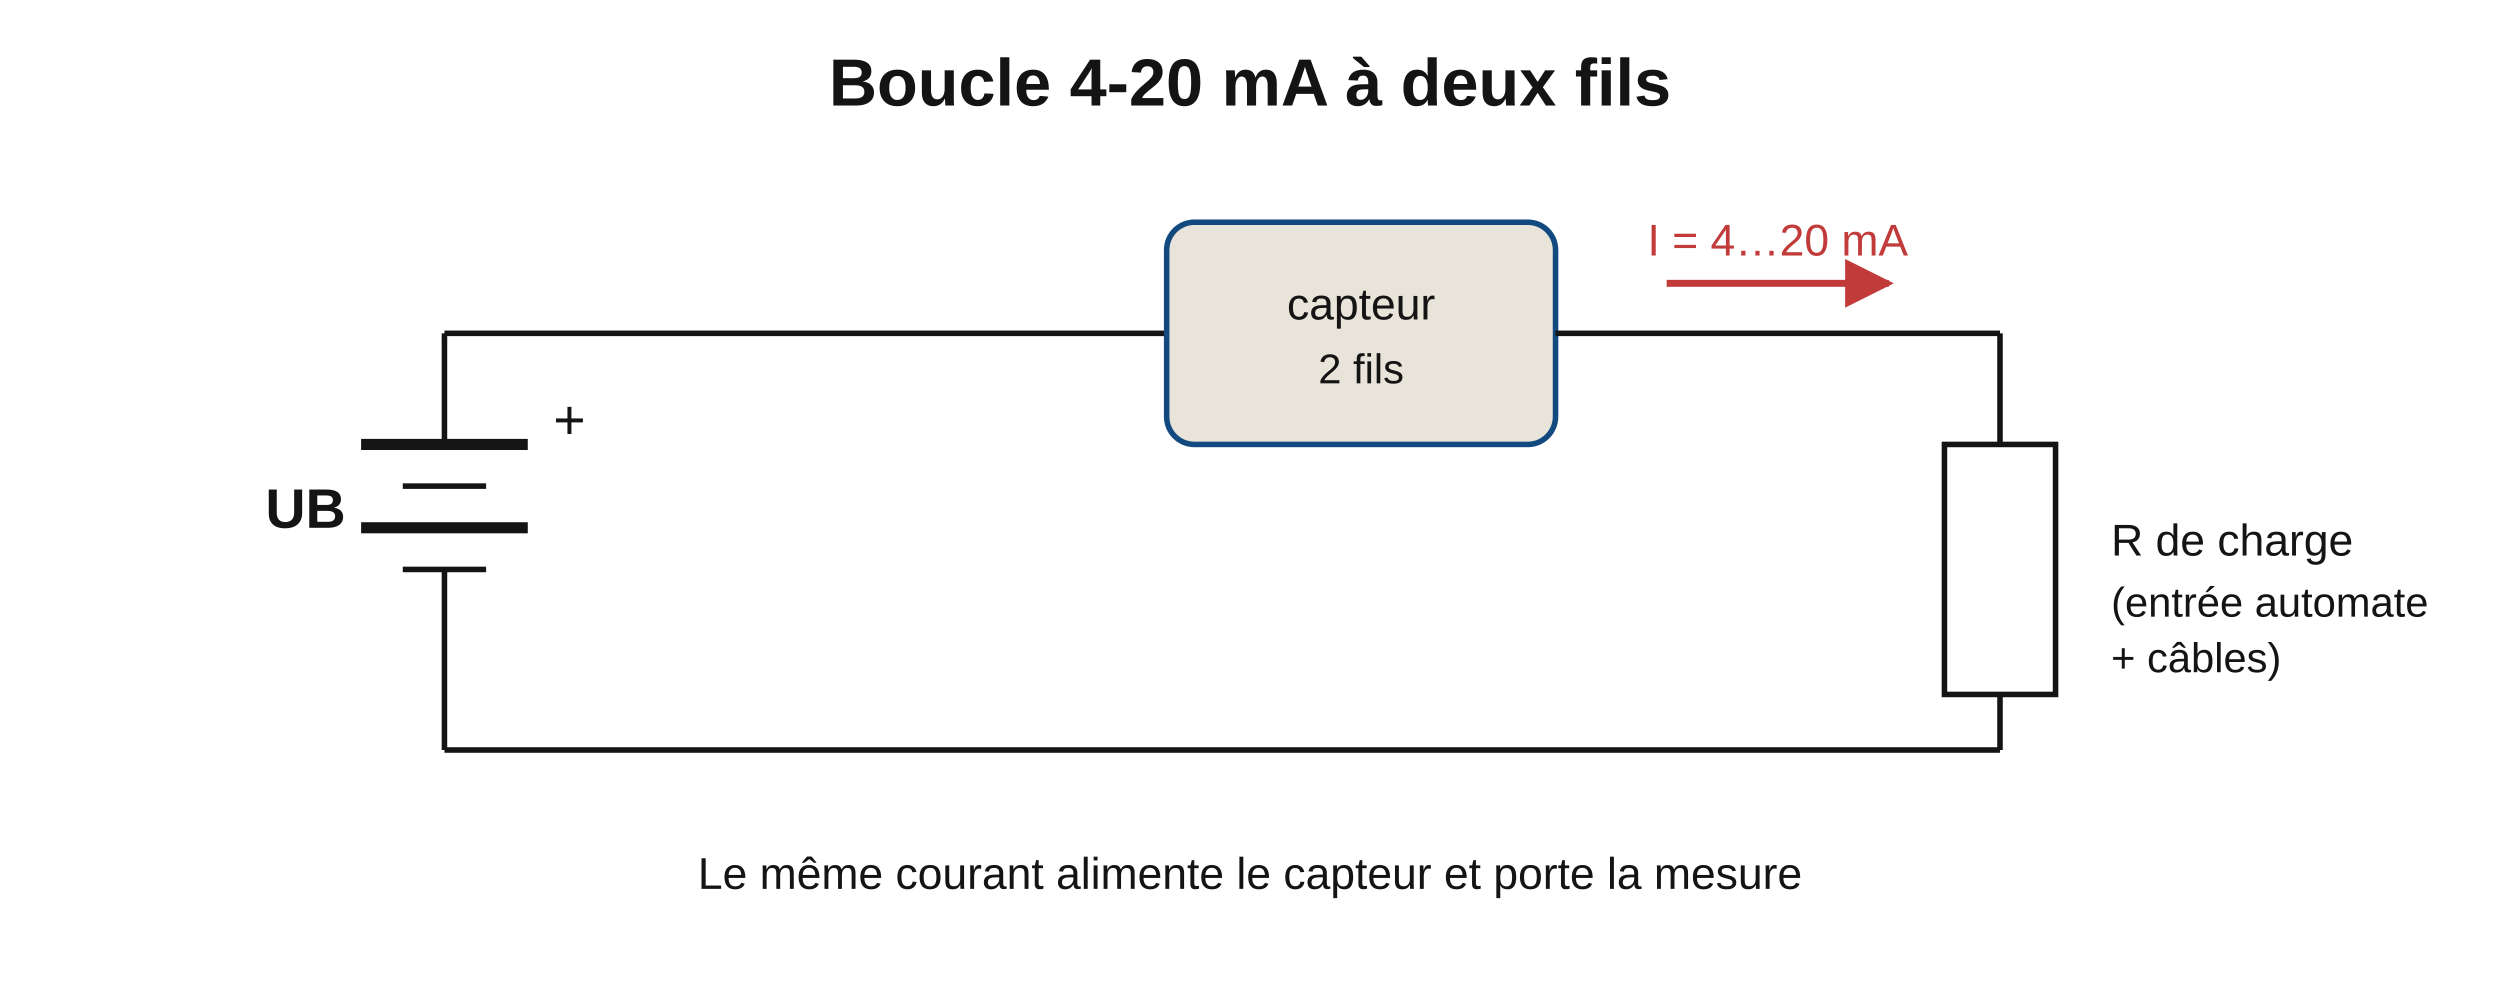
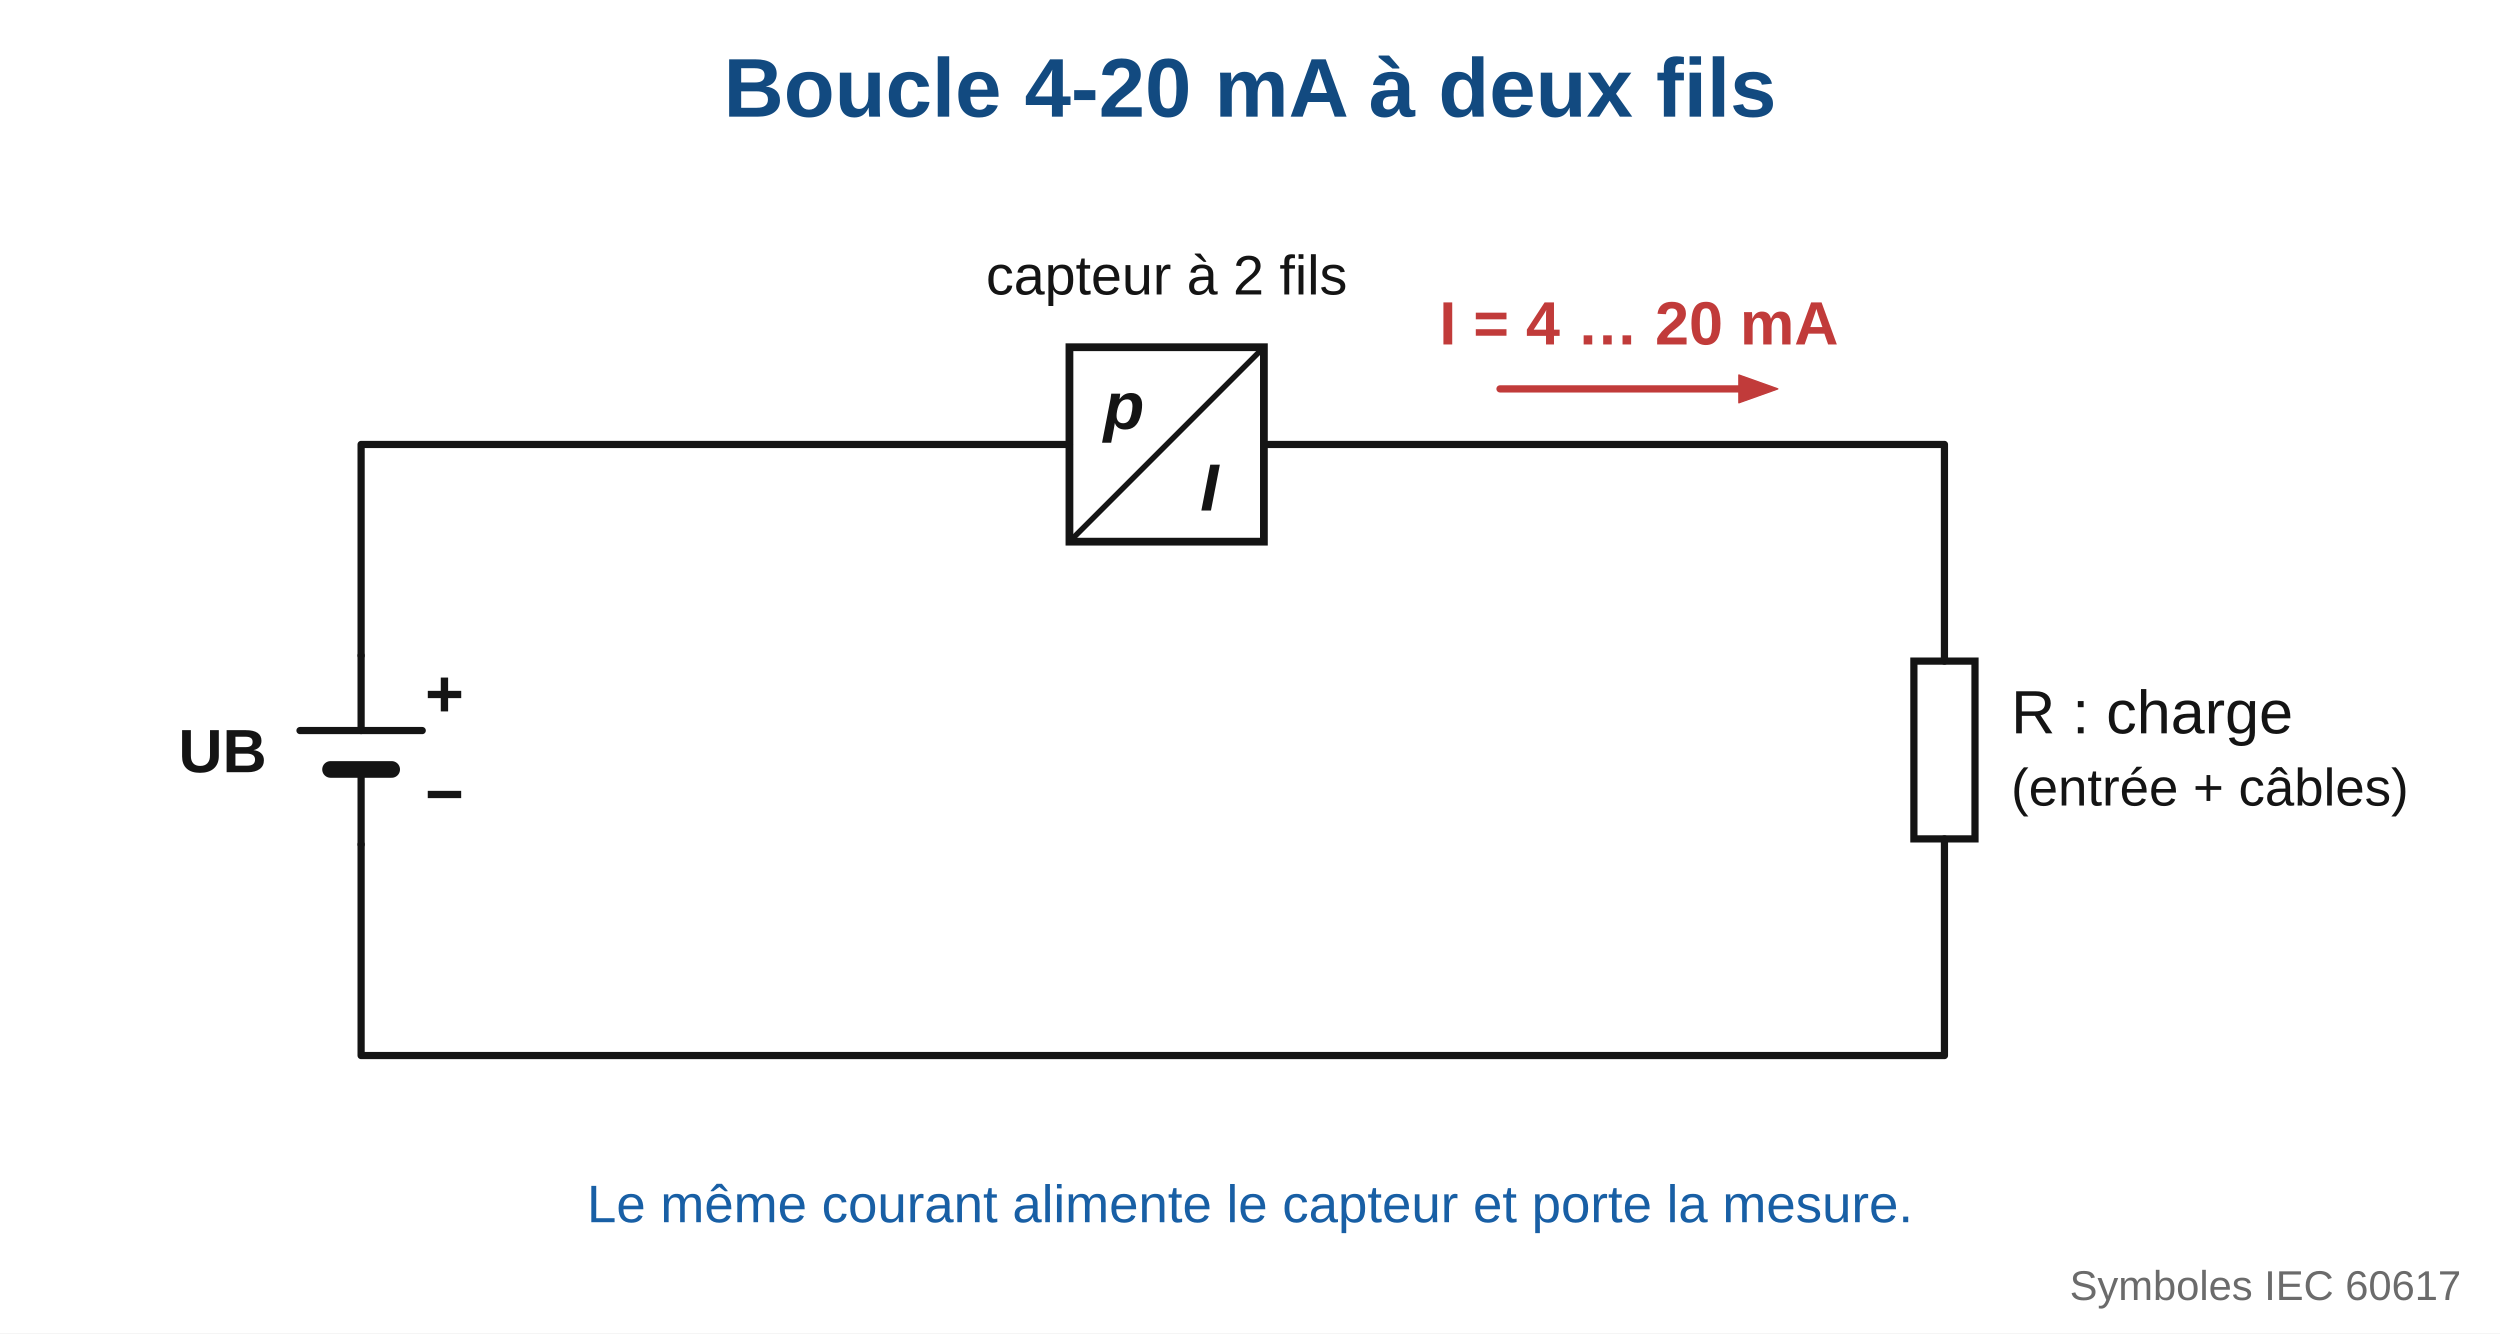
- <svg xmlns="http://www.w3.org/2000/svg" viewBox="0 0 900 360" font-family="Arial, Helvetica, sans-serif">
+ <svg xmlns="http://www.w3.org/2000/svg" viewBox="0 0 900 480" role="img" aria-label="Schéma : alimentation continue, capteur à deux fils, résistance de charge en série">
+   <rect width="900" height="480" fill="#FFFFFF" />
  <defs>
-     <marker id="fl" viewBox="0 0 10 10" refX="9" refY="5" markerWidth="7" markerHeight="7" orient="auto-start-reverse">
-       <path d="M0,0 L10,5 L0,10 z" fill="#141414" />
-     </marker>
-     <marker id="flr" viewBox="0 0 10 10" refX="9" refY="5" markerWidth="7" markerHeight="7" orient="auto-start-reverse">
-       <path d="M0,0 L10,5 L0,10 z" fill="#C13B3A" />
-     </marker>
-     <marker id="flb" viewBox="0 0 10 10" refX="9" refY="5" markerWidth="7" markerHeight="7" orient="auto-start-reverse">
-       <path d="M0,0 L10,5 L0,10 z" fill="#185FA5" />
-     </marker>
+     <pattern id="h" width="10" height="10" patternUnits="userSpaceOnUse" patternTransform="rotate(45)">
+       <rect width="10" height="10" fill="#fff" />
+       <line x1="0" y1="0" x2="0" y2="10" stroke="#141414" stroke-width="1.5" />
+     </pattern>
+     <pattern id="h2" width="10" height="10" patternUnits="userSpaceOnUse" patternTransform="rotate(-45)">
+       <rect width="10" height="10" fill="#fff" />
+       <line x1="0" y1="0" x2="0" y2="10" stroke="#141414" stroke-width="1.5" />
+     </pattern>
+     <pattern id="hs" width="6" height="6" patternUnits="userSpaceOnUse" patternTransform="rotate(45)">
+       <rect width="6" height="6" fill="#fff" />
+       <line x1="0" y1="0" x2="0" y2="6" stroke="#141414" stroke-width="1.2" />
+     </pattern>
+     <pattern id="hx" width="9" height="9" patternUnits="userSpaceOnUse" patternTransform="rotate(45)">
+       <rect width="9" height="9" fill="#E8E4DA" />
+       <path d="M0 0V9M0 0H9" stroke="#141414" stroke-width="1.2" />
+     </pattern>
+     <pattern id="hr" width="7" height="7" patternUnits="userSpaceOnUse" patternTransform="rotate(-45)">
+       <rect width="7" height="7" fill="#F6DCDC" />
+       <line x1="0" y1="0" x2="0" y2="7" stroke="#C13B3A" stroke-width="1.5" />
+     </pattern>
+     <pattern id="hb" width="7" height="7" patternUnits="userSpaceOnUse" patternTransform="rotate(-45)">
+       <rect width="7" height="7" fill="#DCE8F3" />
+       <line x1="0" y1="0" x2="0" y2="7" stroke="#185FA5" stroke-width="1.5" />
+     </pattern>
  </defs>
-   <rect width="900" height="360" fill="#fff" />
-   <text x="450" y="38" text-anchor="middle" font-size="24" font-weight="bold" fill="#141414">Boucle 4-20 mA à deux fils</text>
-   <line x1="160" y1="120" x2="160" y2="160" stroke="#141414" stroke-width="2" />
-   <line x1="130" y1="160" x2="190" y2="160" stroke="#141414" stroke-width="4" />
-   <line x1="145" y1="175" x2="175" y2="175" stroke="#141414" stroke-width="2" />
-   <line x1="130" y1="190" x2="190" y2="190" stroke="#141414" stroke-width="4" />
-   <line x1="145" y1="205" x2="175" y2="205" stroke="#141414" stroke-width="2" />
-   <line x1="160" y1="205" x2="160" y2="270" stroke="#141414" stroke-width="2" />
-   <text x="110" y="190" font-size="20" fill="#141414" text-anchor="middle" font-weight="bold">UB</text>
-   <text x="205" y="158" font-size="20" fill="#141414" text-anchor="middle">+</text>
-   <line x1="160" y1="120" x2="420" y2="120" stroke="#141414" stroke-width="2" />
-   <rect x="420" y="80" width="140" height="80" rx="10" fill="#E8E4DA" stroke="#124A80" stroke-width="2" />
-   <text x="490" y="115" font-size="16" fill="#141414" text-anchor="middle">capteur</text>
-   <text x="490" y="138" font-size="15" fill="#141414" text-anchor="middle">2 fils</text>
-   <line x1="560" y1="120" x2="720" y2="120" stroke="#141414" stroke-width="2" />
-   <line x1="720" y1="120" x2="720" y2="160" stroke="#141414" stroke-width="2" />
-   <rect x="700" y="160" width="40" height="90" rx="0" fill="#fff" stroke="#141414" stroke-width="2" />
-   <line x1="720" y1="250" x2="720" y2="270" stroke="#141414" stroke-width="2" />
-   <line x1="160" y1="270" x2="720" y2="270" stroke="#141414" stroke-width="2" />
-   <text x="760" y="200" font-size="16" fill="#141414" text-anchor="start">R de charge</text>
-   <text x="760" y="222" font-size="15" fill="#141414" text-anchor="start">(entrée automate</text>
-   <text x="760" y="242" font-size="15" fill="#141414" text-anchor="start">+ câbles)</text>
-   <line x1="600" y1="102" x2="680" y2="102" stroke="#C13B3A" stroke-width="2.5" marker-end="url(#flr)" />
-   <text x="640" y="92" font-size="16" fill="#C13B3A" text-anchor="middle">I = 4…20 mA</text>
-   <text x="450" y="320" font-size="16" fill="#141414" text-anchor="middle">Le même courant alimente le capteur et porte la mesure</text>
+   <g font-family="Arial,Helvetica,sans-serif">
+     <text x="450" y="42" font-size="30" text-anchor="middle" fill="#124A80" font-weight="700">Boucle 4-20 mA à deux fils</text>
+     <polyline points="108,263 152,263" stroke="#141414" stroke-width="2.6" fill="none" stroke-linejoin="round" stroke-linecap="round" />
+     <polyline points="119,277 141,277" stroke="#141414" stroke-width="6" fill="none" stroke-linejoin="round" stroke-linecap="round" />
+     <polyline points="130,236 130,263" stroke="#141414" stroke-width="2.6" fill="none" stroke-linejoin="round" stroke-linecap="round" />
+     <polyline points="130,277 130,304" stroke="#141414" stroke-width="2.6" fill="none" stroke-linejoin="round" stroke-linecap="round" />
+     <text x="160" y="258" font-size="24" text-anchor="middle" fill="#141414" font-weight="700">+</text>
+     <text x="160" y="294" font-size="24" text-anchor="middle" fill="#141414" font-weight="700">−</text>
+     <rect x="385" y="125" width="70" height="70" stroke="#141414" stroke-width="2.8" fill="#fff" />
+     <polyline points="385,195 455,125" stroke="#141414" stroke-width="2" fill="none" stroke-linejoin="round" stroke-linecap="round" />
+     <text x="404.6" y="154.4" font-size="24" text-anchor="middle" fill="#141414" font-weight="700" font-style="italic">p</text>
+     <text x="435.4" y="183.8" font-size="24" text-anchor="middle" fill="#141414" font-weight="700" font-style="italic">I</text>
+     <rect x="689" y="238" width="22" height="64" stroke="#141414" stroke-width="2.6" fill="#fff" />
+     <polyline points="130,236 130,160 385,160" stroke="#141414" stroke-width="2.6" fill="none" stroke-linejoin="round" stroke-linecap="round" />
+     <polyline points="455,160 700,160 700,238" stroke="#141414" stroke-width="2.6" fill="none" stroke-linejoin="round" stroke-linecap="round" />
+     <polyline points="700,302 700,380 130,380 130,304" stroke="#141414" stroke-width="2.6" fill="none" stroke-linejoin="round" stroke-linecap="round" />
+     <polyline points="540,140 630.2,140" stroke="#C13B3A" stroke-width="2.6" fill="none" stroke-linejoin="round" stroke-linecap="round" />
+     <polygon points="640,140 626,135 626,145" stroke="#C13B3A" stroke-width="0.5" fill="#C13B3A" stroke-linejoin="round" stroke-linecap="round" />
+     <text x="590" y="124" font-size="22" text-anchor="middle" fill="#C13B3A" font-weight="700">I = 4 … 20 mA</text>
+     <text x="96" y="278" font-size="22" text-anchor="end" fill="#141414" font-weight="700">UB</text>
+     <text x="420" y="106" font-size="20" text-anchor="middle" fill="#141414">capteur à 2 fils</text>
+     <text x="724" y="264" font-size="22" text-anchor="start" fill="#141414">R : charge</text>
+     <text x="724" y="290" font-size="19" text-anchor="start" fill="#141414">(entrée + câbles)</text>
+     <text x="450" y="440" font-size="19" text-anchor="middle" fill="#185FA5">Le même courant alimente le capteur et porte la mesure.</text>
+     <text x="886" y="468" font-size="15" text-anchor="end" fill="#6B6B6B">Symboles IEC 60617</text>
+   </g>
</svg>
